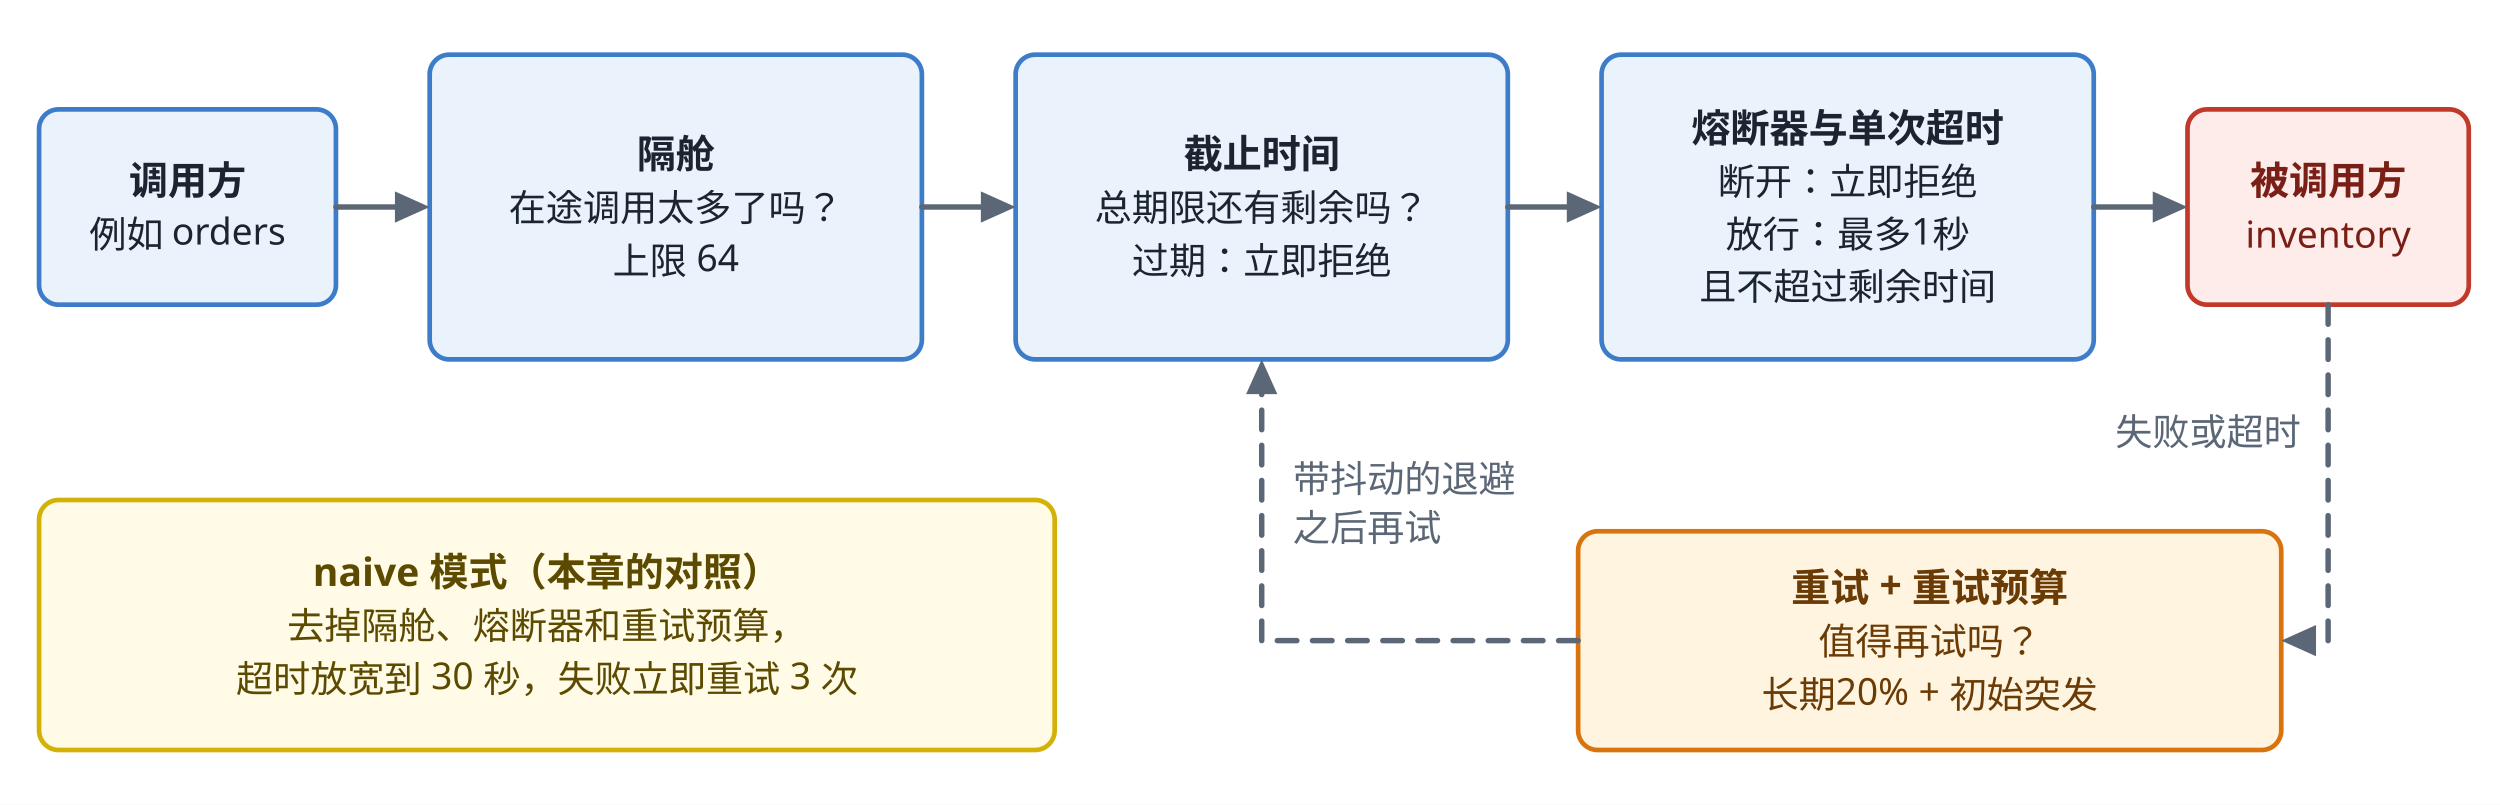
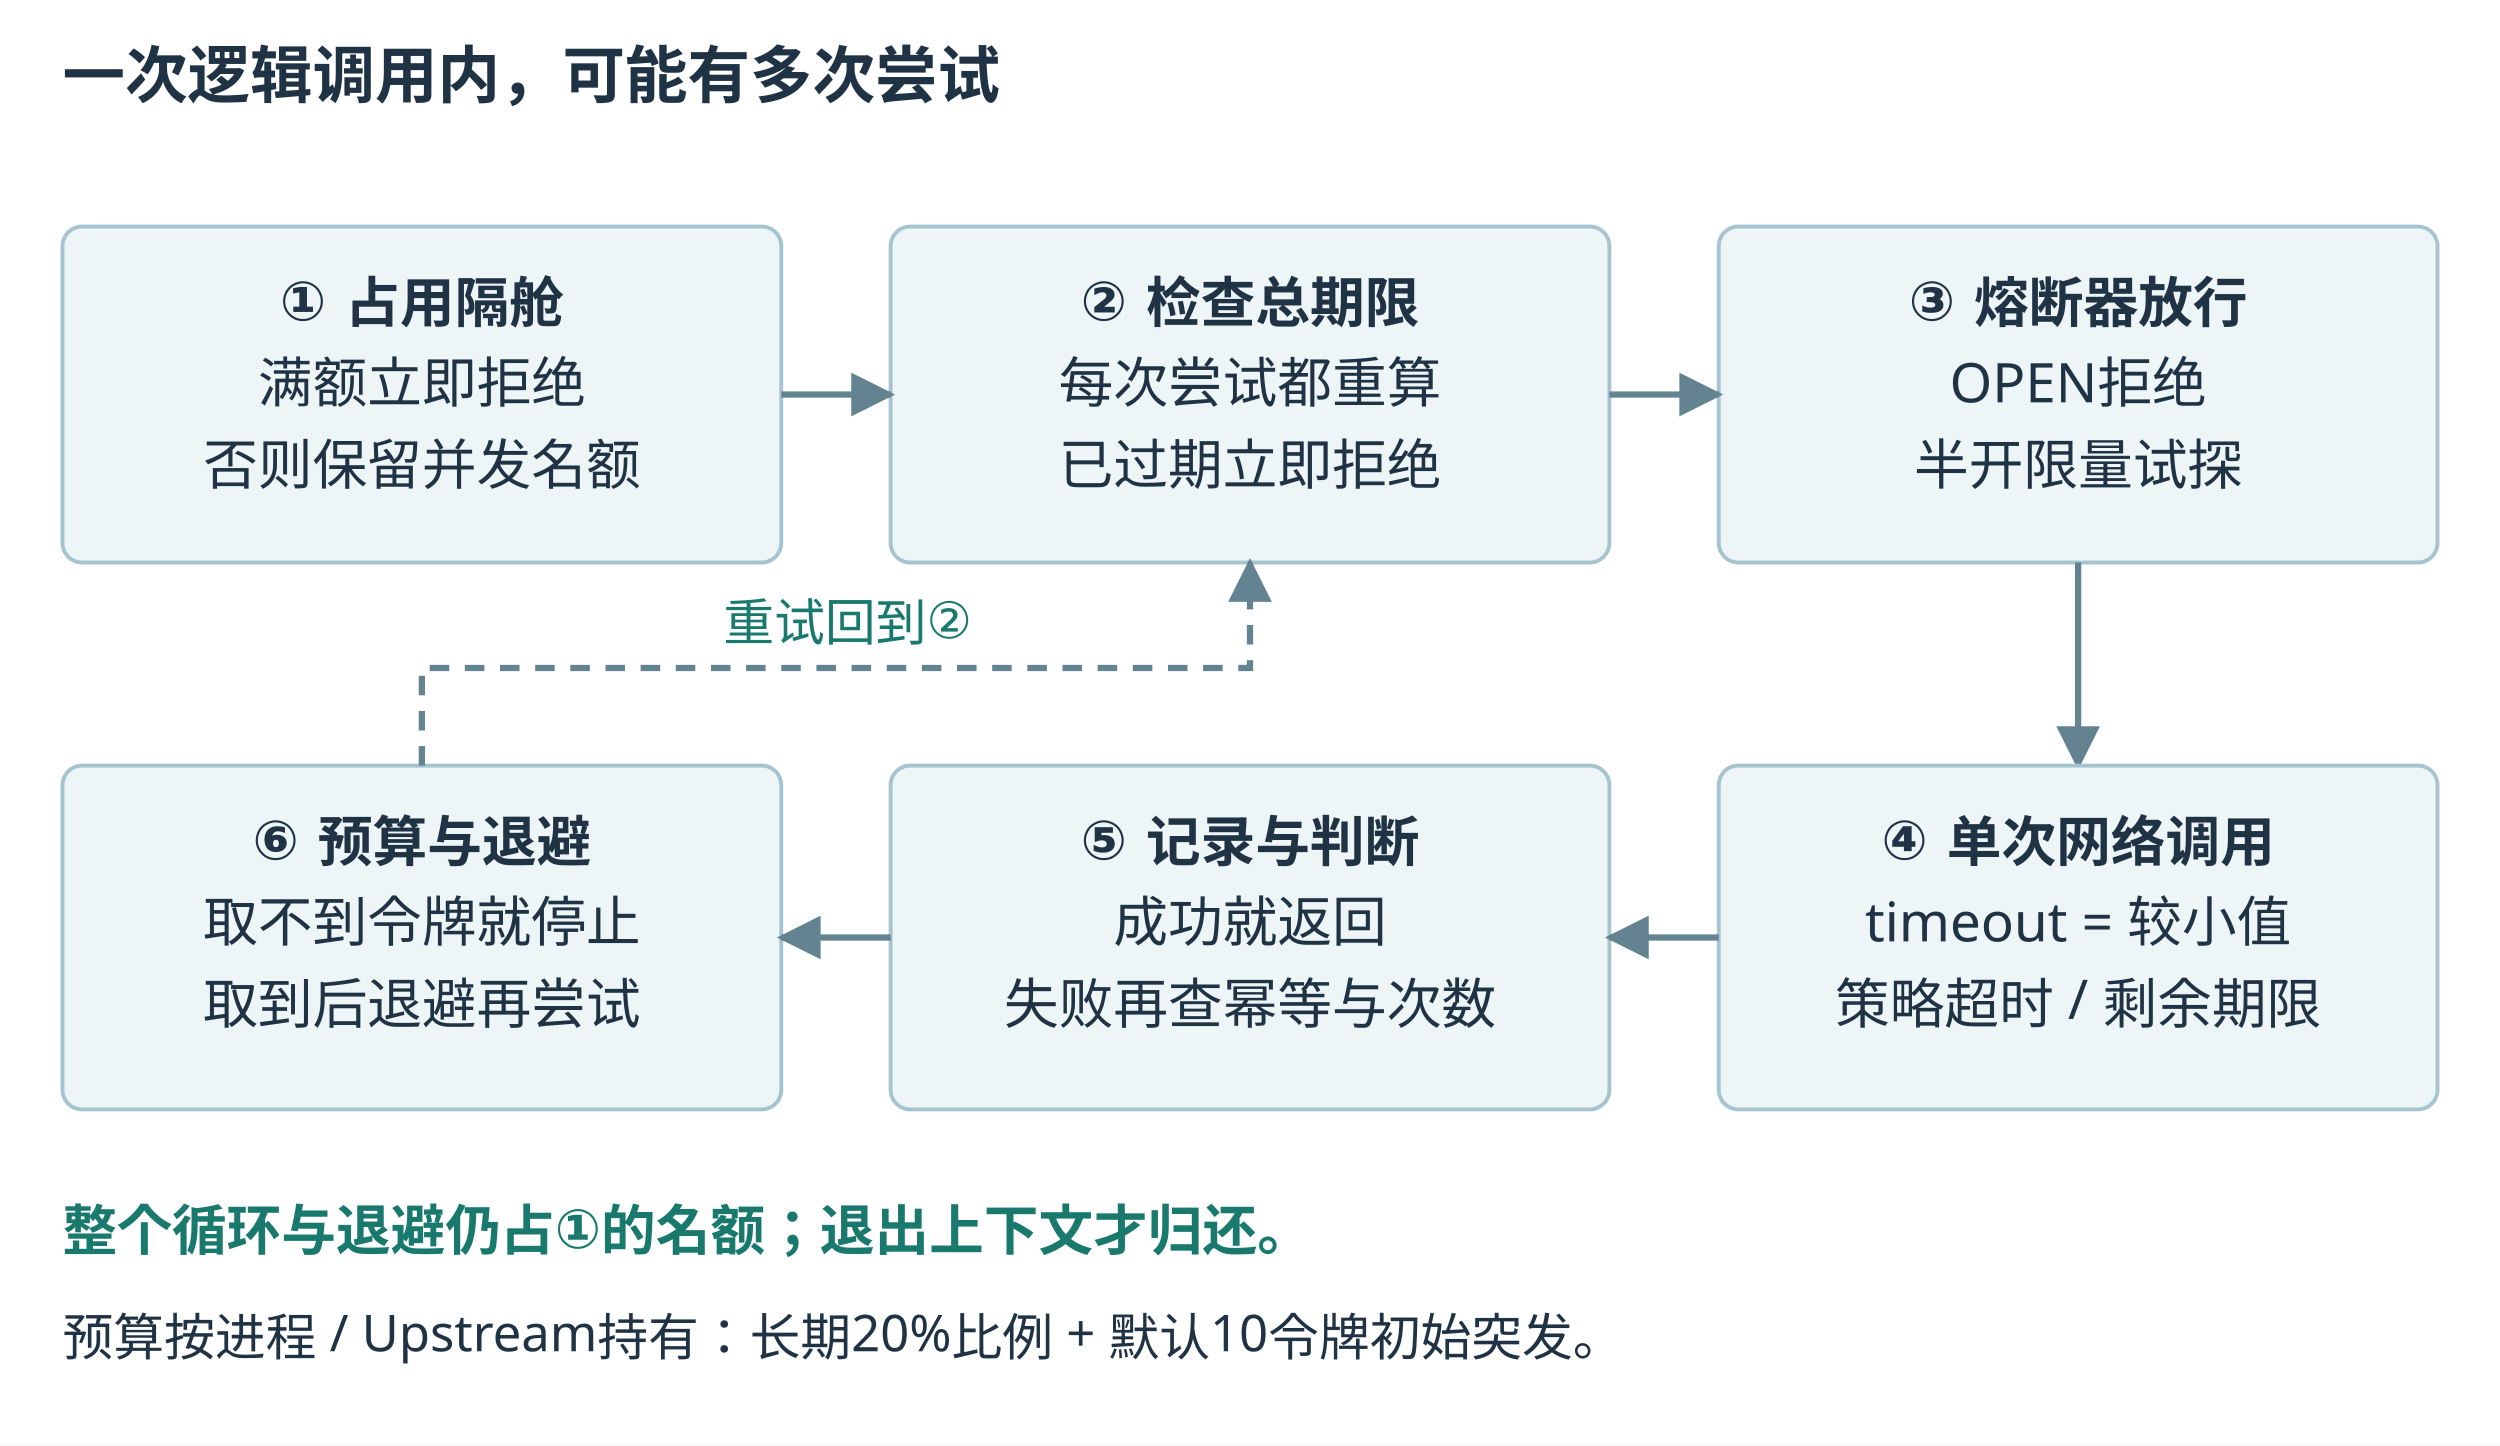
- <svg xmlns="http://www.w3.org/2000/svg" viewBox="0 0 640 206" width="640" height="206" font-family="'Segoe UI','Microsoft YaHei','Noto Sans SC',sans-serif">
-   <rect width="100%" height="100%" fill="#ffffff" />
-   <rect x="10.0" y="28.0" width="76.0" height="50.0" rx="5.0" fill="#eaf2fb" stroke="#3d7cc9" stroke-width="1.2" />
-   <text x="48.0" y="49.8" font-size="10" fill="#1b2430" text-anchor="middle" font-weight="600">调用方</text>
-   <text x="48.0" y="63.4" font-size="9.5" fill="#1b2430" text-anchor="middle" font-weight="normal">例如 orders</text>
-   <rect x="110.0" y="14.0" width="126.0" height="78.0" rx="5.0" fill="#eaf2fb" stroke="#3d7cc9" stroke-width="1.2" />
-   <text x="173.0" y="43.0" font-size="10" fill="#1b2430" text-anchor="middle" font-weight="600">隔舱</text>
-   <text x="173.0" y="56.6" font-size="9.5" fill="#1b2430" text-anchor="middle" font-weight="normal">在途调用太多了吗？</text>
-   <text x="173.0" y="70.2" font-size="9.5" fill="#1b2430" text-anchor="middle" font-weight="normal">上限 64</text>
-   <rect x="260.0" y="14.0" width="126.0" height="78.0" rx="5.0" fill="#eaf2fb" stroke="#3d7cc9" stroke-width="1.2" />
-   <text x="323.0" y="43.0" font-size="10" fill="#1b2430" text-anchor="middle" font-weight="600">截止时间</text>
-   <text x="323.0" y="56.6" font-size="9.5" fill="#1b2430" text-anchor="middle" font-weight="normal">总期限还有剩余吗？</text>
-   <text x="323.0" y="70.2" font-size="9.5" fill="#1b2430" text-anchor="middle" font-weight="normal">过期：立即拒绝</text>
-   <rect x="410.0" y="14.0" width="126.0" height="78.0" rx="5.0" fill="#eaf2fb" stroke="#3d7cc9" stroke-width="1.2" />
-   <text x="473.0" y="36.4" font-size="10" fill="#1b2430" text-anchor="middle" font-weight="600">熔断器与单次超时</text>
-   <text x="473.0" y="49.9" font-size="9.5" fill="#1b2430" text-anchor="middle" font-weight="normal">断开：立即拒绝</text>
-   <text x="473.0" y="63.4" font-size="9.5" fill="#1b2430" text-anchor="middle" font-weight="normal">放行：最多1秒</text>
-   <text x="473.0" y="76.8" font-size="9.5" fill="#1b2430" text-anchor="middle" font-weight="normal">且不超过剩余时间</text>
-   <rect x="560.0" y="28.0" width="72.0" height="50.0" rx="5.0" fill="#fdecea" stroke="#c0392b" stroke-width="1.2" />
-   <text x="596.0" y="49.8" font-size="10" fill="#7a1f16" text-anchor="middle" font-weight="600">被调用方</text>
-   <text x="596.0" y="63.4" font-size="9.5" fill="#7a1f16" text-anchor="middle" font-weight="normal">inventory</text>
-   <polyline points="86.0,53.0 105.0,53.0" fill="none" stroke="#5b6776" stroke-width="1.4" stroke-linejoin="round" stroke-linecap="round" />
-   <polygon points="110.0,53.0 101.1,49.0 101.1,57.0" fill="#5b6776" />
-   <polyline points="236.0,53.0 255.0,53.0" fill="none" stroke="#5b6776" stroke-width="1.4" stroke-linejoin="round" stroke-linecap="round" />
-   <polygon points="260.0,53.0 251.1,49.0 251.1,57.0" fill="#5b6776" />
-   <polyline points="386.0,53.0 405.0,53.0" fill="none" stroke="#5b6776" stroke-width="1.4" stroke-linejoin="round" stroke-linecap="round" />
-   <polygon points="410.0,53.0 401.1,49.0 401.1,57.0" fill="#5b6776" />
-   <polyline points="536.0,53.0 555.0,53.0" fill="none" stroke="#5b6776" stroke-width="1.4" stroke-linejoin="round" stroke-linecap="round" />
-   <polygon points="560.0,53.0 551.1,49.0 551.1,57.0" fill="#5b6776" />
-   <rect x="404.0" y="136.0" width="180.0" height="56.0" rx="5.0" fill="#fff4e0" stroke="#d9730d" stroke-width="1.2" />
-   <text x="494.0" y="154.0" font-size="10" fill="#6b3b05" text-anchor="middle" font-weight="600">重试 + 重试预算</text>
-   <text x="494.0" y="167.6" font-size="9.5" fill="#6b3b05" text-anchor="middle" font-weight="normal">值得再试吗？</text>
-   <text x="494.0" y="181.2" font-size="9.5" fill="#6b3b05" text-anchor="middle" font-weight="normal">长期20% + 初始突发</text>
-   <polyline points="596.0,78.0 596.0,164.0 589.0,164.0" fill="none" stroke="#5b6776" stroke-width="1.4" stroke-linejoin="round" stroke-linecap="round" stroke-dasharray="5 4" />
-   <polygon points="584.0,164.0 592.9,168.0 592.9,160.0" fill="#5b6776" />
-   <rect x="538.5" y="105.5" width="53.5" height="13.5" fill="#ffffff" stroke="none" stroke-width="1" rx="2" opacity="0.86" />
-   <text x="589.0" y="114.0" font-size="9.5" fill="#5b6776" text-anchor="end" font-weight="normal">失败或超时</text>
-   <polyline points="404.0,164.0 323.0,164.0 323.0,97.0" fill="none" stroke="#5b6776" stroke-width="1.4" stroke-linejoin="round" stroke-linecap="round" stroke-dasharray="5 4" />
-   <polygon points="323.0,92.0 319.0,100.9 327.0,100.9" fill="#5b6776" />
-   <rect x="328.0" y="117.5" width="63.0" height="13.5" fill="#ffffff" stroke="none" stroke-width="1" rx="2" opacity="0.86" />
-   <text x="331.0" y="126.0" font-size="9.5" fill="#5b6776" text-anchor="start" font-weight="normal">带抖动的退避</text>
-   <rect x="328.0" y="130.0" width="44.0" height="13.5" fill="#ffffff" stroke="none" stroke-width="1" rx="2" opacity="0.86" />
-   <text x="331.0" y="138.5" font-size="9.5" fill="#5b6776" text-anchor="start" font-weight="normal">之后再试</text>
-   <rect x="10.0" y="128.0" width="260.0" height="64.0" rx="5.0" fill="#fffbe6" stroke="#d4b106" stroke-width="1.2" />
-   <text x="140.0" y="150.0" font-size="10" fill="#5c4a00" text-anchor="middle" font-weight="600">naive 模式（本章的对照）</text>
-   <text x="140.0" y="163.6" font-size="9.5" fill="#5c4a00" text-anchor="middle" font-weight="normal">去掉隔舱、熔断器和重试预算，</text>
-   <text x="140.0" y="177.2" font-size="9.5" fill="#5c4a00" text-anchor="middle" font-weight="normal">超时放宽到 30 秒，失败立即重试 3 次</text>
+ <svg xmlns="http://www.w3.org/2000/svg" width="640" height="370" viewBox="0 0 640 370">
+   <defs>
+     <marker id="a" viewBox="0 0 10 10" refX="9" refY="5" markerWidth="7" markerHeight="7" orient="auto-start-reverse">
+       <path d="M 0 0 L 10 5 L 0 10 z" fill="#638391" />
+     </marker>
+   </defs>
+   <rect width="640" height="370" fill="white" />
+   <text x="16" y="25" font-size="16" font-family="Microsoft YaHei, sans-serif" fill="#203345" text-anchor="start" font-weight="600">一次逻辑调用内，可能有多次尝试</text>
+   <rect x="16" y="58" width="184" height="86" rx="5" fill="#edf5f7" stroke="#a6c4cf" />
+   <text x="108.0" y="82" font-size="14" font-family="Microsoft YaHei, sans-serif" fill="#203345" text-anchor="middle" font-weight="600">① 占用隔舱</text>
+   <text x="108.0" y="103" font-size="14" font-family="Microsoft YaHei, sans-serif" fill="#203345" text-anchor="middle" font-weight="400">满额立即拒绝</text>
+   <text x="108.0" y="124" font-size="14" font-family="Microsoft YaHei, sans-serif" fill="#203345" text-anchor="middle" font-weight="400">否则保留并发名额</text>
+   <rect x="228" y="58" width="184" height="86" rx="5" fill="#edf5f7" stroke="#a6c4cf" />
+   <text x="320.0" y="82" font-size="14" font-family="Microsoft YaHei, sans-serif" fill="#203345" text-anchor="middle" font-weight="600">② 检查总期限</text>
+   <text x="320.0" y="103" font-size="14" font-family="Microsoft YaHei, sans-serif" fill="#203345" text-anchor="middle" font-weight="400">每次尝试都重算</text>
+   <text x="320.0" y="124" font-size="14" font-family="Microsoft YaHei, sans-serif" fill="#203345" text-anchor="middle" font-weight="400">已过期立即拒绝</text>
+   <rect x="440" y="58" width="184" height="86" rx="5" fill="#edf5f7" stroke="#a6c4cf" />
+   <text x="532.0" y="82" font-size="14" font-family="Microsoft YaHei, sans-serif" fill="#203345" text-anchor="middle" font-weight="600">③ 熔断器放行</text>
+   <text x="532.0" y="103" font-size="14" font-family="Microsoft YaHei, sans-serif" fill="#203345" text-anchor="middle" font-weight="400">OPEN拒绝</text>
+   <text x="532.0" y="124" font-size="14" font-family="Microsoft YaHei, sans-serif" fill="#203345" text-anchor="middle" font-weight="400">半开限量试探</text>
+   <polyline points="200,101 228,101" fill="none" stroke="#638391" stroke-width="1.6" marker-end="url(#a)" />
+   <polyline points="412,101 440,101" fill="none" stroke="#638391" stroke-width="1.6" marker-end="url(#a)" />
+   <polyline points="532,144 532,196" fill="none" stroke="#638391" stroke-width="1.6" marker-end="url(#a)" />
+   <rect x="440" y="196" width="184" height="88" rx="5" fill="#edf5f7" stroke="#a6c4cf" />
+   <text x="532.0" y="220" font-size="14" font-family="Microsoft YaHei, sans-serif" fill="#203345" text-anchor="middle" font-weight="600">④ 单次网络调用</text>
+   <text x="532.0" y="241" font-size="14" font-family="Microsoft YaHei, sans-serif" fill="#203345" text-anchor="middle" font-weight="400">timeout = 较小值</text>
+   <text x="532.0" y="262" font-size="14" font-family="Microsoft YaHei, sans-serif" fill="#203345" text-anchor="middle" font-weight="400">策略超时 / 剩余期限</text>
+   <rect x="228" y="196" width="184" height="88" rx="5" fill="#edf5f7" stroke="#a6c4cf" />
+   <text x="320.0" y="220" font-size="14" font-family="Microsoft YaHei, sans-serif" fill="#203345" text-anchor="middle" font-weight="600">⑤ 记录与判断</text>
+   <text x="320.0" y="241" font-size="14" font-family="Microsoft YaHei, sans-serif" fill="#203345" text-anchor="middle" font-weight="400">成功就返回</text>
+   <text x="320.0" y="262" font-size="14" font-family="Microsoft YaHei, sans-serif" fill="#203345" text-anchor="middle" font-weight="400">失败再查幂等与次数</text>
+   <rect x="16" y="196" width="184" height="88" rx="5" fill="#edf5f7" stroke="#a6c4cf" />
+   <text x="108.0" y="220" font-size="14" font-family="Microsoft YaHei, sans-serif" fill="#203345" text-anchor="middle" font-weight="600">⑥ 预算与退避</text>
+   <text x="108.0" y="241" font-size="14" font-family="Microsoft YaHei, sans-serif" fill="#203345" text-anchor="middle" font-weight="400">取不到令牌就停止</text>
+   <text x="108.0" y="262" font-size="14" font-family="Microsoft YaHei, sans-serif" fill="#203345" text-anchor="middle" font-weight="400">取到后退避再尝试</text>
+   <polyline points="440,240 412,240" fill="none" stroke="#638391" stroke-width="1.6" marker-end="url(#a)" />
+   <polyline points="228,240 200,240" fill="none" stroke="#638391" stroke-width="1.6" marker-end="url(#a)" />
+   <polyline points="108,196 108,171 320,171 320,144" fill="none" stroke="#638391" stroke-width="1.6" marker-end="url(#a)" stroke-dasharray="5 4" />
+   <text x="217" y="164" font-size="13" font-family="Microsoft YaHei, sans-serif" fill="#19796d" text-anchor="middle" font-weight="400">重试回到②</text>
+   <text x="16" y="320" font-size="14" font-family="Microsoft YaHei, sans-serif" fill="#19796d" text-anchor="start" font-weight="600">整个循环与退避仍占①的名额；退出上下文才归还。</text>
+   <text x="16" y="347" font-size="13" font-family="Microsoft YaHei, sans-serif" fill="#203345" text-anchor="start" font-weight="400">预算按进程 / Upstream持有：长期20%比例 + 默认10令牌初始突发。</text>
</svg>
